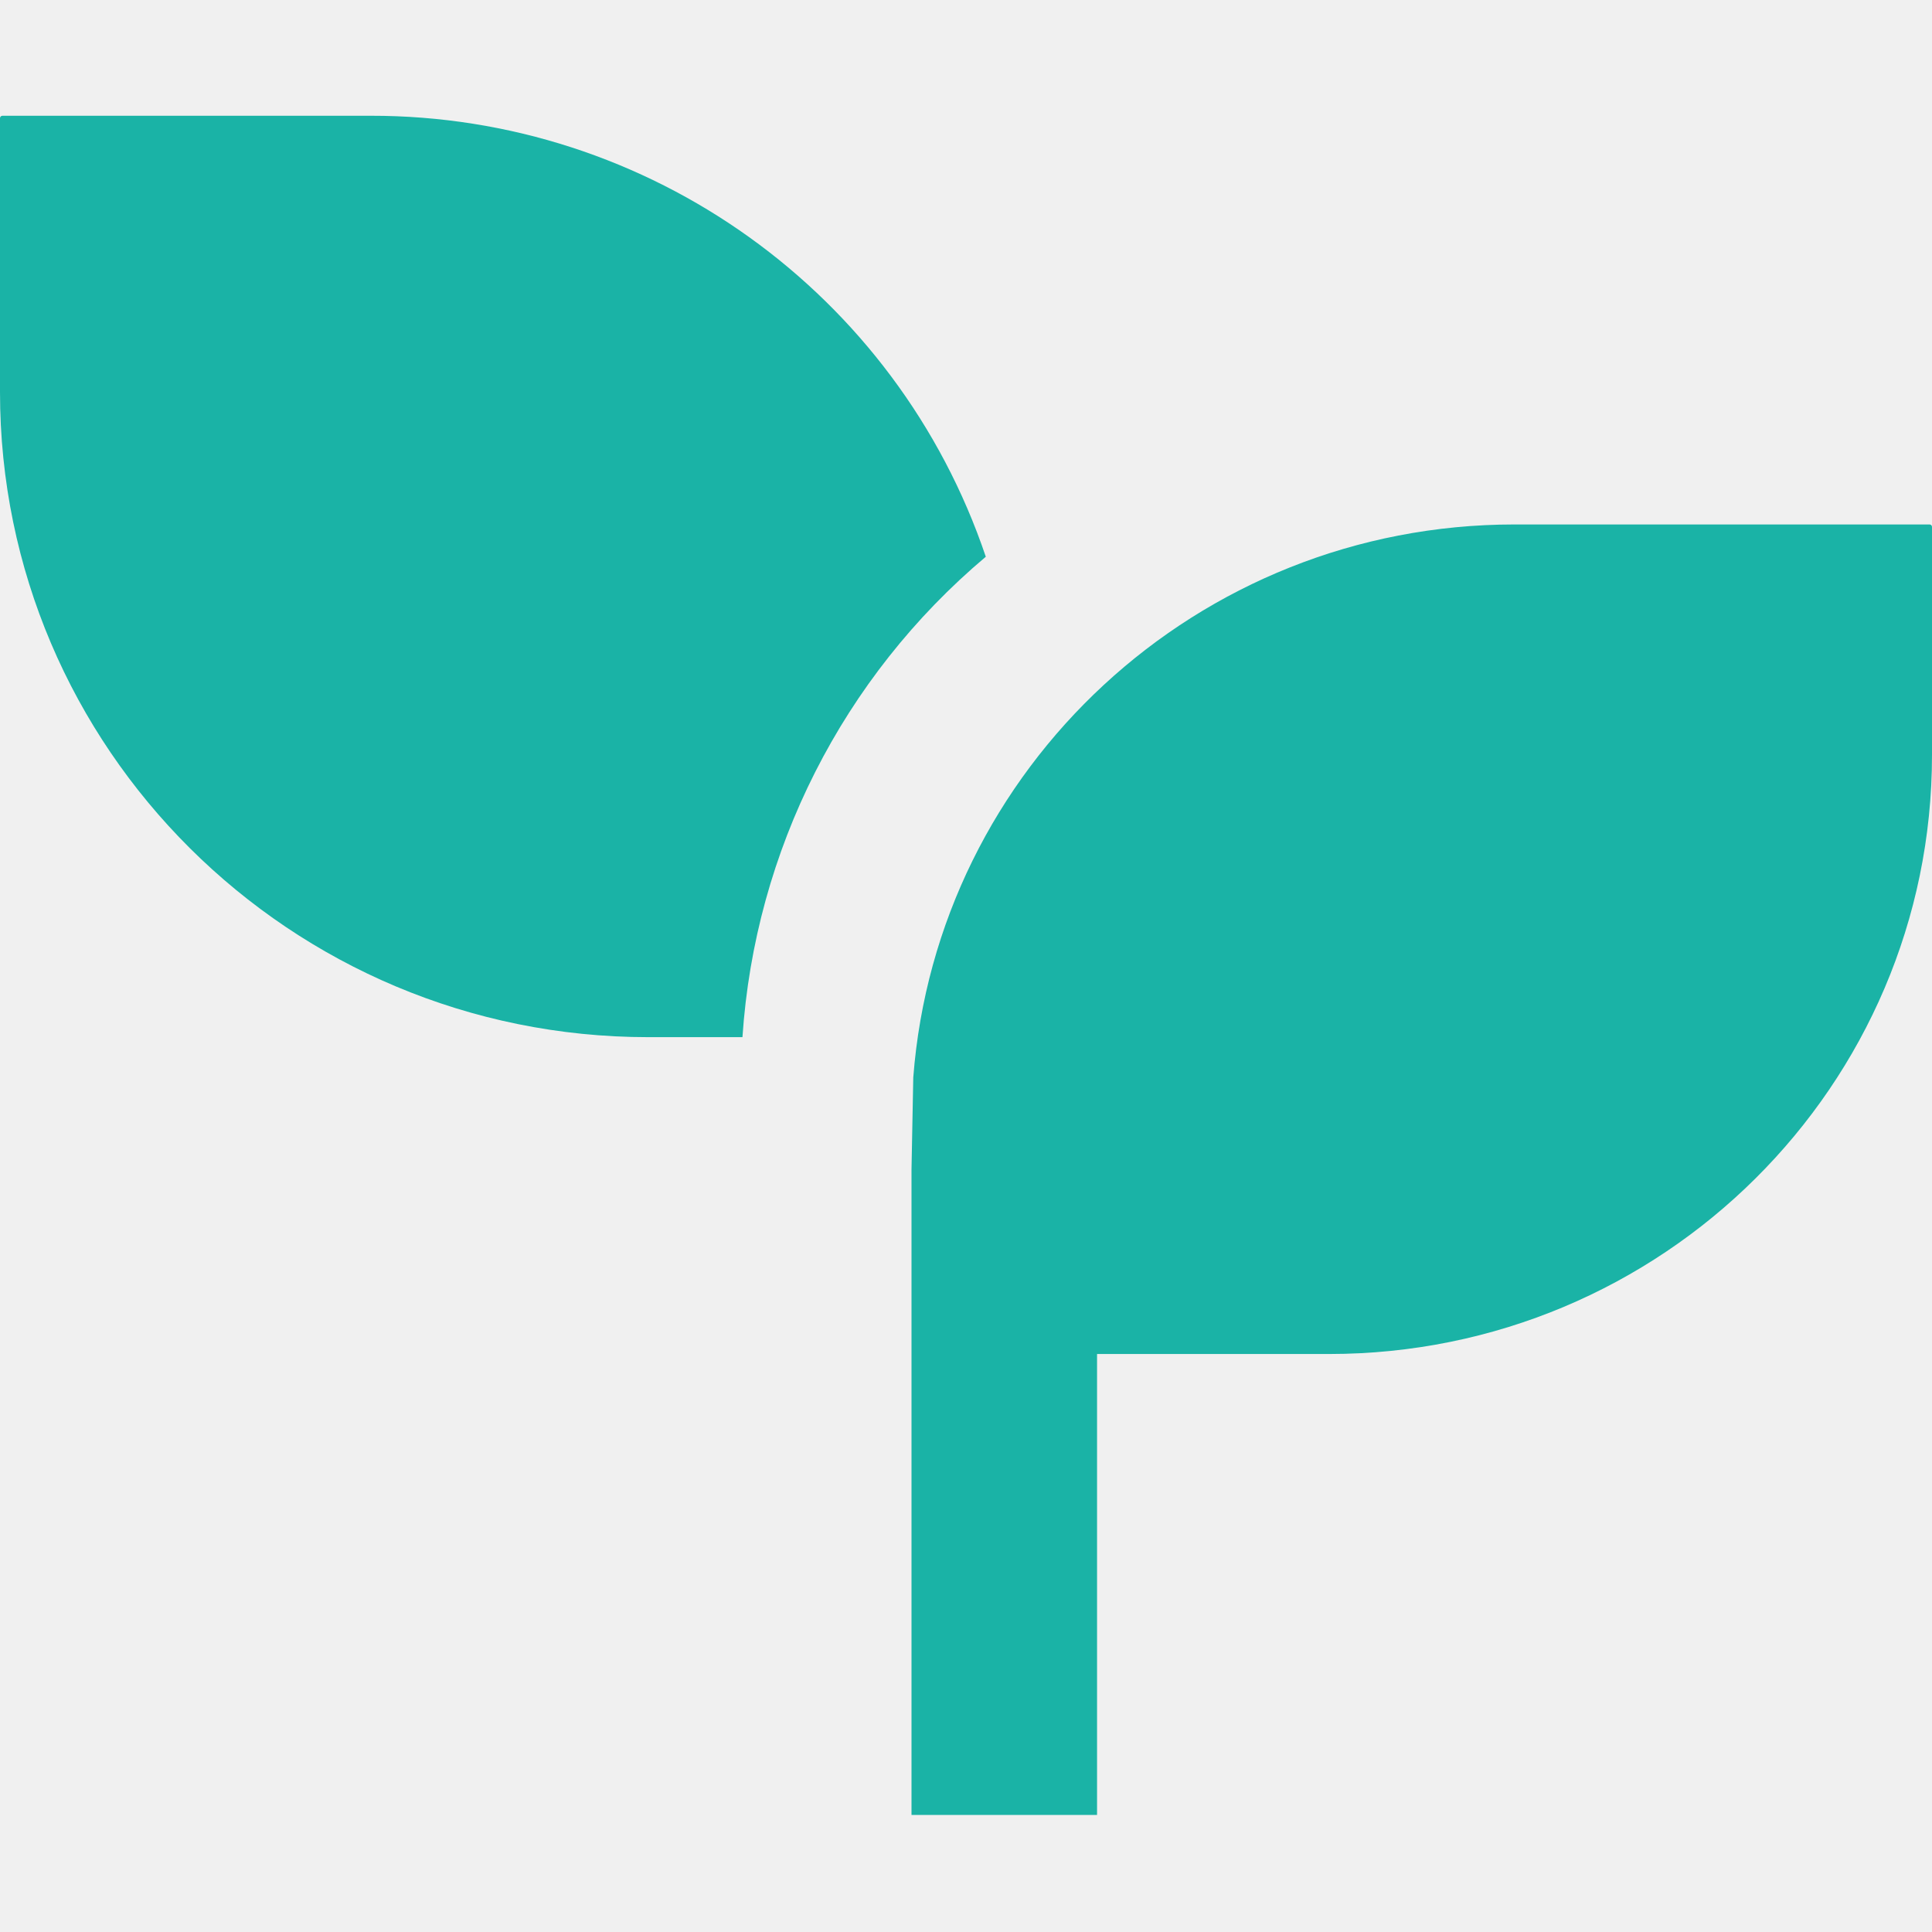
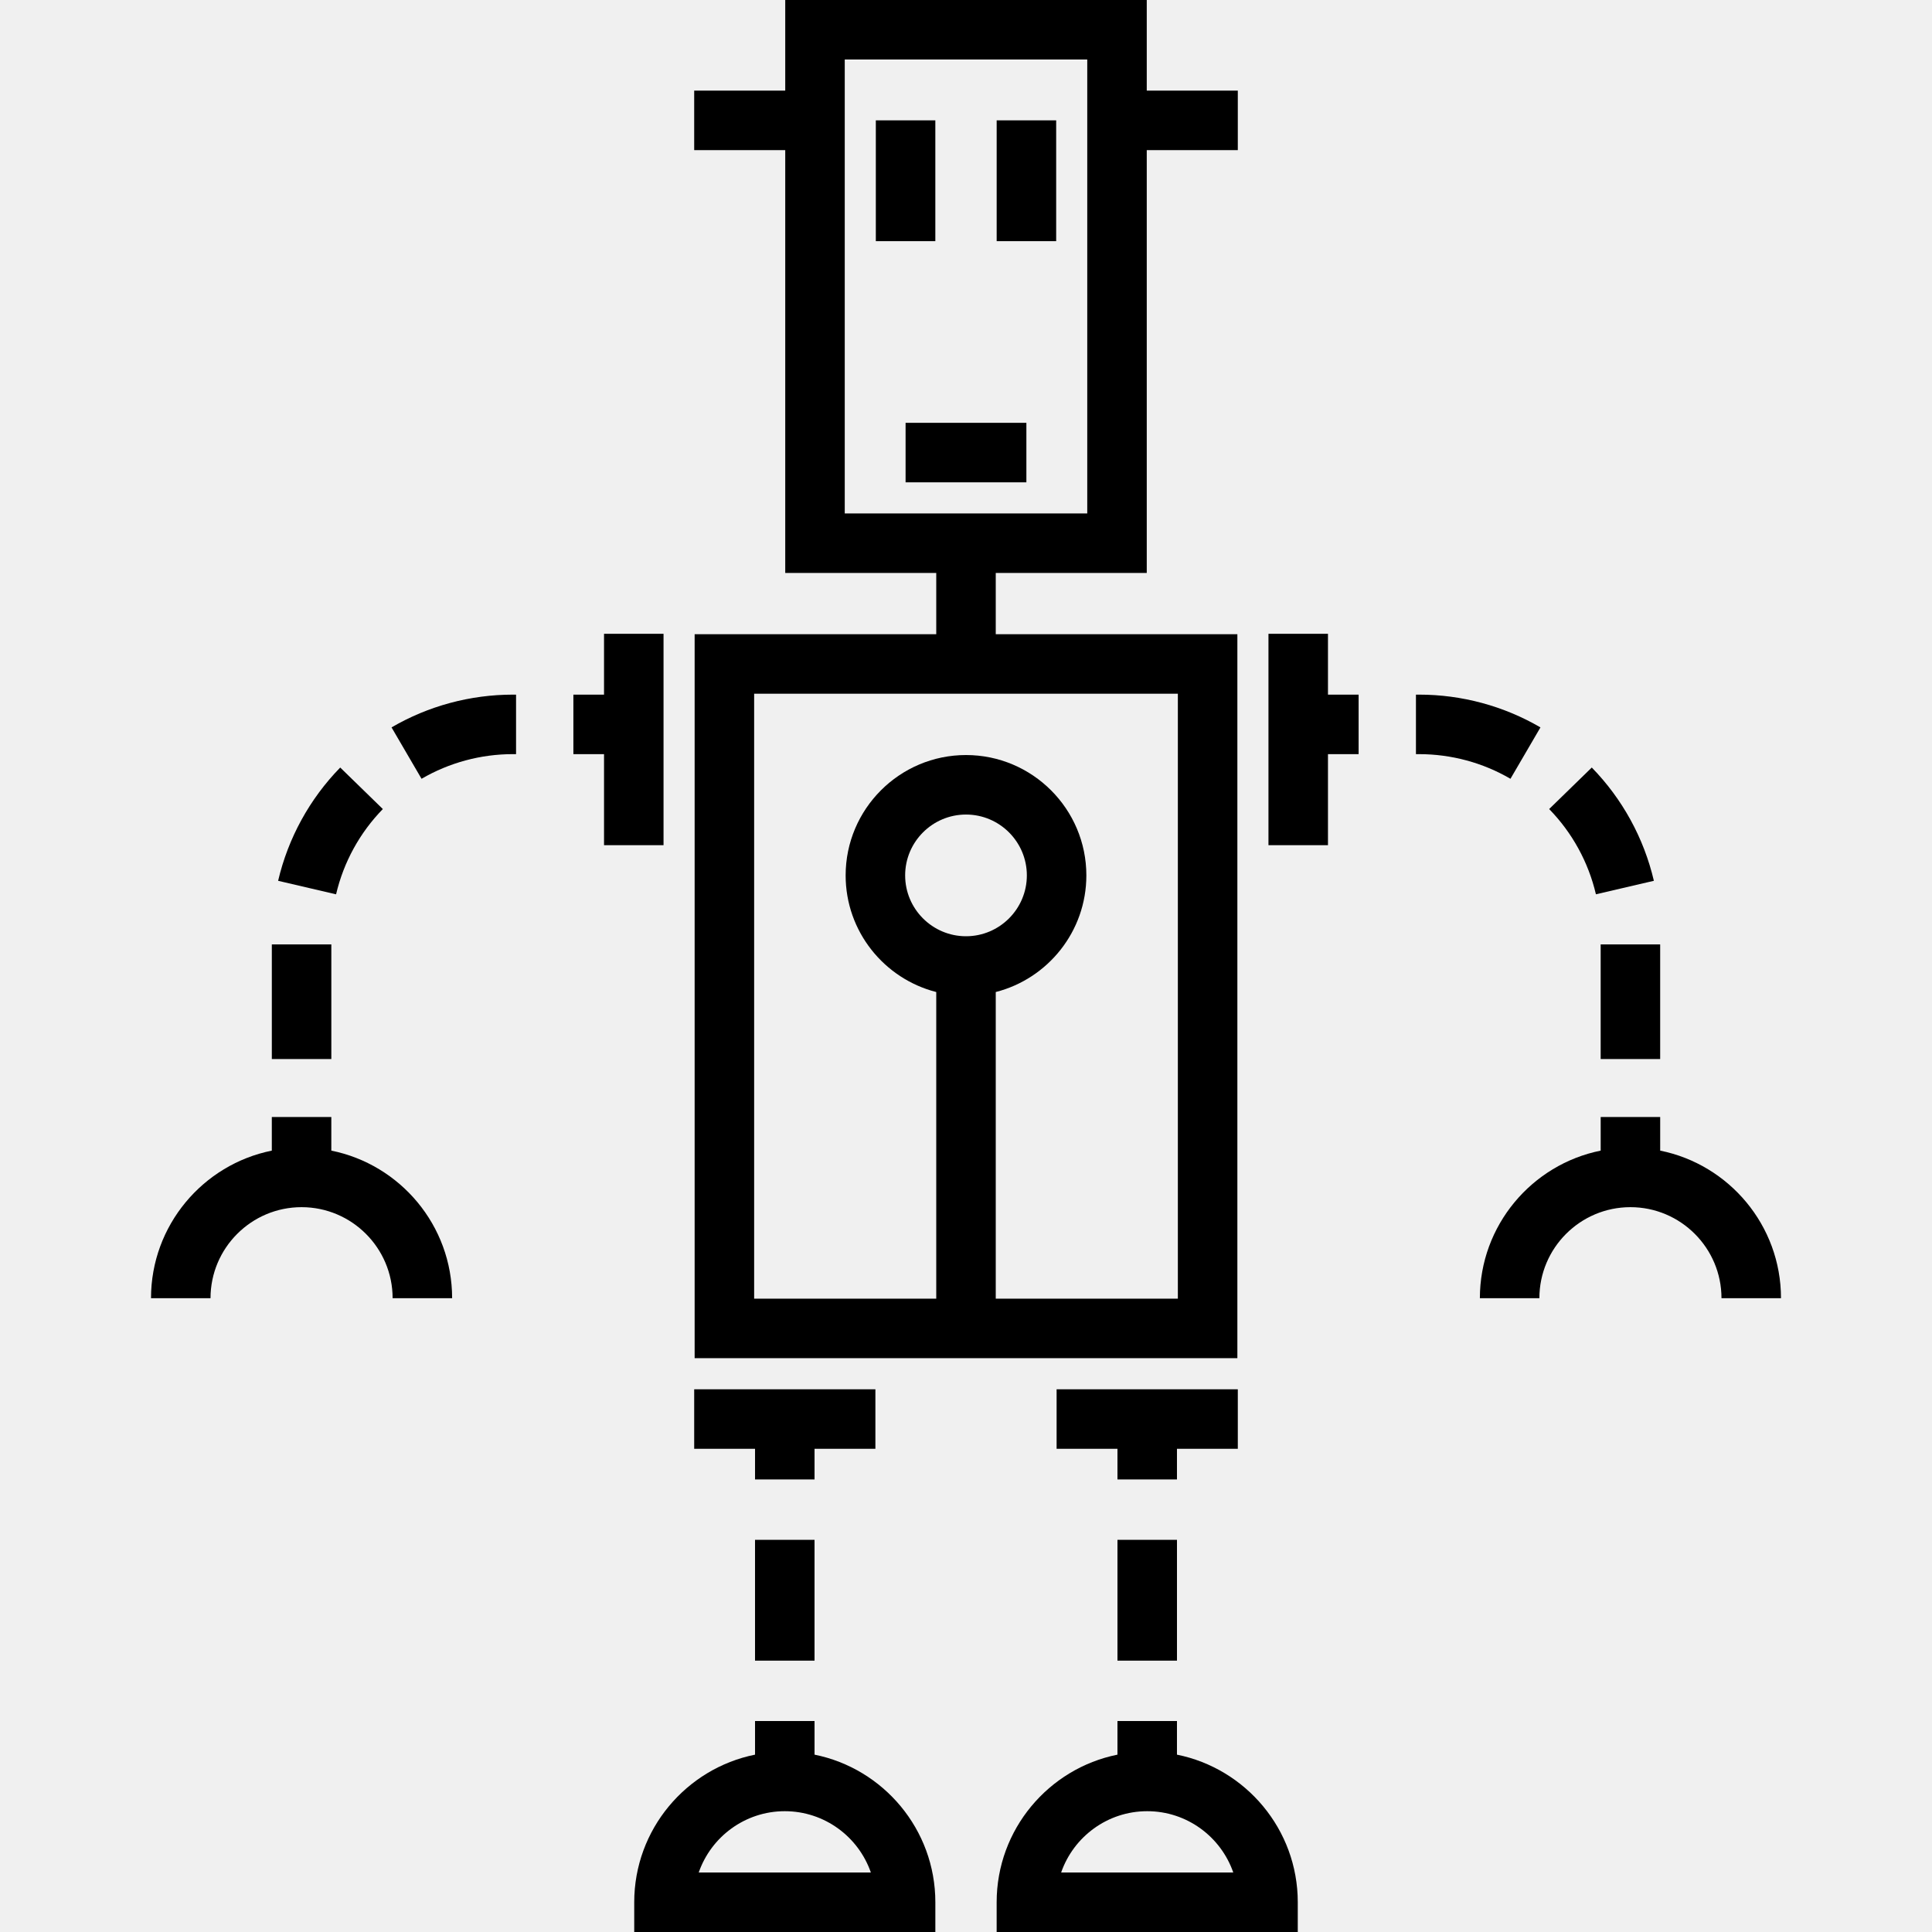
- <svg xmlns="http://www.w3.org/2000/svg" width="24" height="24" viewBox="0 0 24 24" fill="none">
-   <g clip-path="url(#clip0)" fill="#1AB3A6">
-     <path d="M4.603 1.438a8.056 8.056 0 017.643 5.478 8.543 8.543 0 00-3.023 5.968H8.054C3.606 12.884 0 9.296 0 4.87V1.468a.03.03 0 01.03-.03h4.573zM23.97 6.515a.03.03 0 01.03.03v2.833c0 4.11-3.354 7.442-7.491 7.442h-2.881v5.726h-2.305V14.53l.022-1.145c.294-3.843 3.526-6.87 7.469-6.87h5.155z" />
-   </g>
-   <defs>
-     <clipPath id="clip0">
-       <path fill="#fff" d="M0 0h24v24H0z" />
-     </clipPath>
-   </defs>
+ <svg xmlns="http://www.w3.org/2000/svg" viewBox="0 0 512 512">
+   <path d="M175.844 223.986v-56.027h-15.77v16.127h-8.122v15.77h8.122v24.13zM103.763 192.766l7.951 13.62a48.106 48.106 0 0124.231-6.532h.816v-15.77h-.816c-11.323.002-22.451 3.003-32.182 8.682zM72.037 250.281h15.77v30.381h-15.77zM101.458 214.407l-11.296-11.003a63.823 63.823 0 00-16.457 30.017l15.357 3.583a48.065 48.065 0 0112.396-22.597zM87.803 304.926v-8.908h-15.77v8.908c-18.237 3.671-32.014 19.813-32.014 39.115h15.77c0-13.306 10.825-24.13 24.129-24.13 13.306 0 24.13 10.825 24.13 24.13h15.77c.001-19.302-13.778-35.444-32.015-39.115zM351.926 167.959h-15.77v56.027h15.77v-24.13h8.122v-15.77h-8.122zM408.237 192.766a63.904 63.904 0 00-32.181-8.682h-.816v15.77h.816c8.532 0 16.911 2.258 24.231 6.532l7.95-13.62zM438.295 233.419a63.832 63.832 0 00-16.457-30.017l-11.296 11.004a48.048 48.048 0 0112.395 22.595l15.358-3.582zM424.193 250.281h15.77v30.381h-15.77zM439.967 304.926v-8.908h-15.77v8.908c-18.237 3.671-32.015 19.813-32.015 39.115h15.77c0-13.306 10.825-24.13 24.13-24.13s24.129 10.825 24.129 24.13h15.77c.001-19.302-13.777-35.444-32.014-39.115zM239.988 112.051h32.014v15.77h-32.014zM232.103 31.896h15.77V63.91h-15.77zM264.127 31.896h15.77V63.91h-15.77zM200.09 408.076h15.77v32.014h-15.77zM200.092 392.063h15.77v-8.123h16.127v-15.77h-48.022v15.77h16.125zM328.033 368.17h-48.022v15.77h16.127v8.123h15.77v-8.123h16.125zM296.14 408.076h15.77v32.014h-15.77zM215.862 465.002v-8.91h-15.77v8.91c-18.238 3.669-32.014 19.811-32.014 39.113V512h79.799v-7.885c0-19.301-13.777-35.444-32.015-39.113zm-30.691 31.228c3.275-9.444 12.262-16.244 22.807-16.244 10.545 0 19.533 6.8 22.808 16.244h-45.615zM311.908 465.002v-8.91h-15.77v8.91c-18.238 3.669-32.015 19.811-32.015 39.113V512h79.799v-7.885c0-19.301-13.778-35.444-32.014-39.113zm-30.694 31.228c3.275-9.444 12.263-16.244 22.808-16.244s19.532 6.8 22.807 16.244h-45.615z" />
+   <path d="M208.096 151.833h40.019v16.245h-64.029v191.851h143.83V168.078h-64.031v-16.245h40.018V39.781h24.129v-15.77h-24.129V0h-95.807v24.011h-24.129v15.77h24.129v112.052zm104.048 32.015v160.311h-48.259v-81.262c13.786-3.52 24.011-16.042 24.011-30.908 0-17.588-14.309-31.896-31.896-31.896-17.588 0-31.896 14.309-31.896 31.896 0 14.867 10.225 27.389 24.011 30.908v81.262h-48.259V183.848h112.288zM256 248.115c-8.892 0-16.126-7.234-16.126-16.126 0-8.892 7.234-16.126 16.126-16.126s16.126 7.234 16.126 16.126c0 8.892-7.234 16.126-16.126 16.126zM223.867 15.77h64.267v120.293h-64.267V15.77z" />
</svg>
